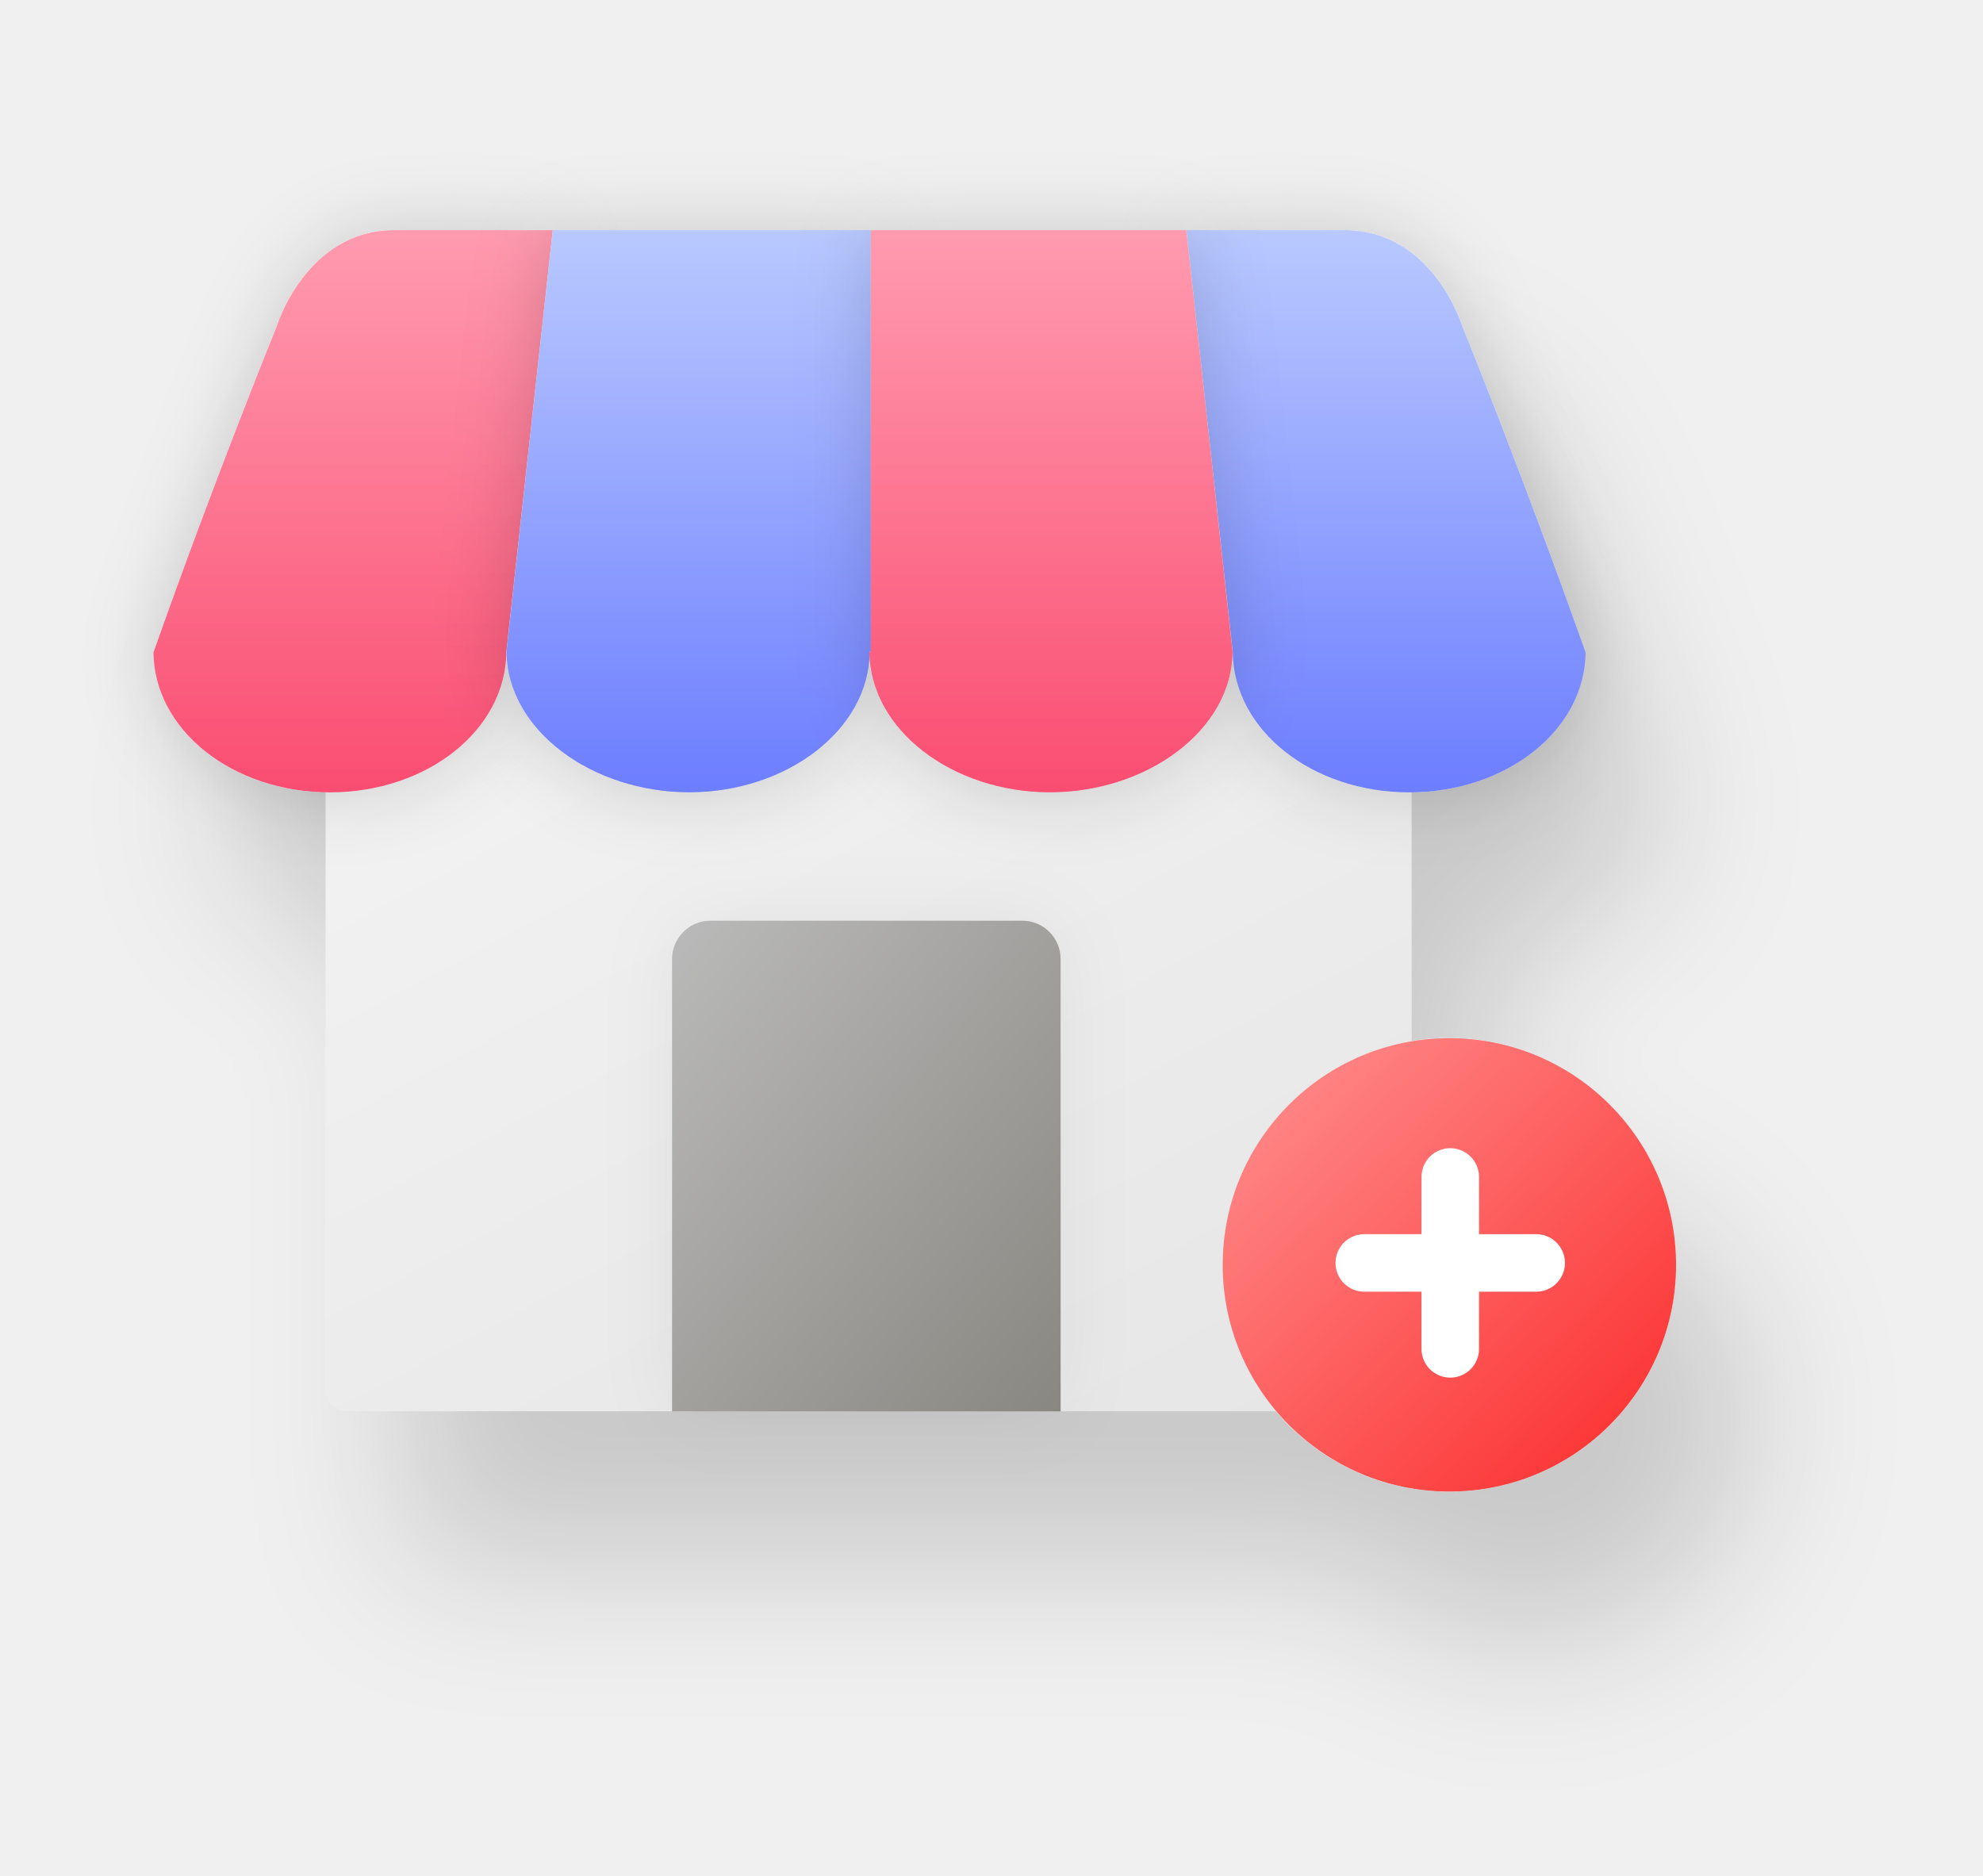
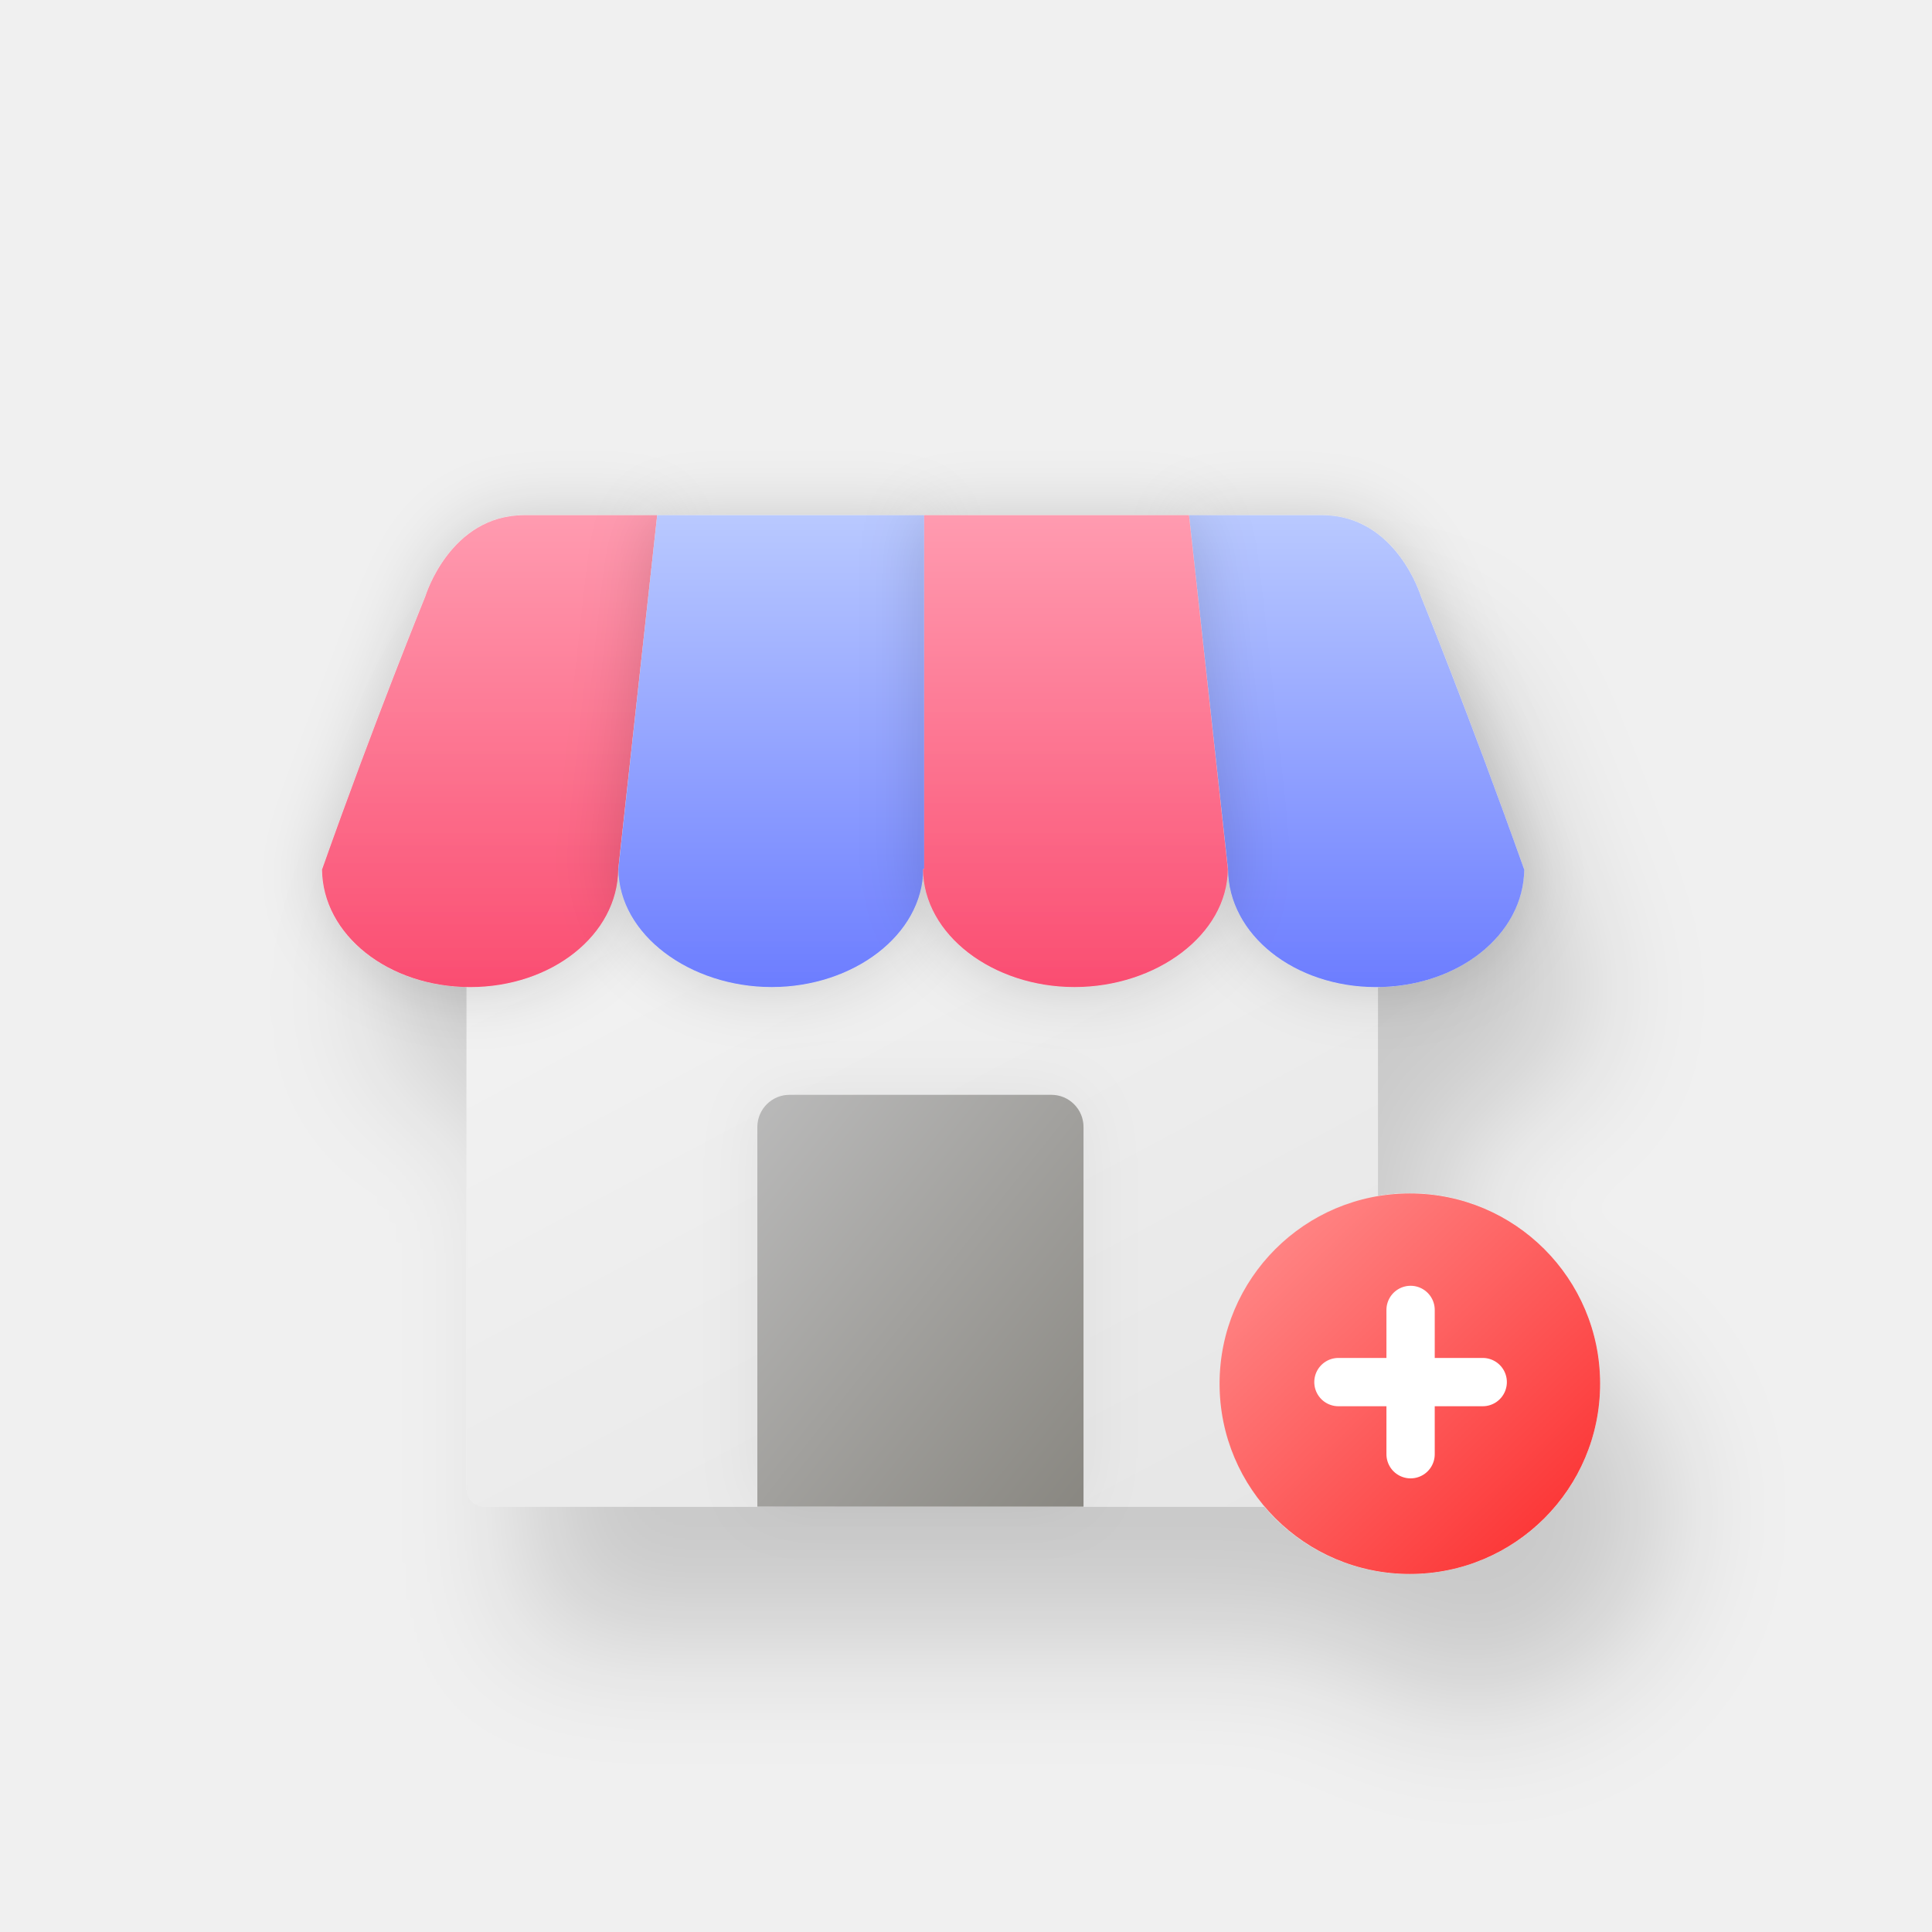
- <svg xmlns="http://www.w3.org/2000/svg" width="51.695" height="48.883" viewBox="0 0 51.695 48.883">
+ <svg xmlns="http://www.w3.org/2000/svg" width="60" height="60" viewBox="0 0 60 60">
  <defs>
    <linearGradient id="linear-gradient" y1="-0.437" x2="1.08" y2="1" gradientUnits="objectBoundingBox">
      <stop offset="0" stop-color="#f7f7f7" />
      <stop offset="1" stop-color="#e5e5e5" />
    </linearGradient>
-     <filter id="합치기_176" x="0" y="4.001" width="51.695" height="44.882" filterUnits="userSpaceOnUse">
+     <filter id="Union_176" x="6" y="14.001" width="51.695" height="44.882" filterUnits="userSpaceOnUse">
      <feOffset dx="2" dy="4" input="SourceAlpha" />
      <feGaussianBlur stdDeviation="2" result="blur" />
      <feFlood flood-opacity="0.161" />
      <feComposite operator="in" in2="blur" />
      <feComposite in="SourceGraphic" />
    </filter>
    <linearGradient id="linear-gradient-3" x1="0.5" x2="0.5" y2="1" gradientUnits="objectBoundingBox">
      <stop offset="0" stop-color="#ff9bb0" />
      <stop offset="1" stop-color="#fa4d71" />
    </linearGradient>
-     <filter id="패스_37921" x="1" y="3" width="16.41" height="20.655" filterUnits="userSpaceOnUse">
+     <filter id="Path_37921" x="7" y="13" width="16.41" height="20.655" filterUnits="userSpaceOnUse">
      <feOffset input="SourceAlpha" />
      <feGaussianBlur stdDeviation="1" result="blur-2" />
      <feFlood flood-opacity="0.161" />
      <feComposite operator="in" in2="blur-2" />
      <feComposite in="SourceGraphic" />
    </filter>
    <linearGradient id="linear-gradient-4" x1="0.5" x2="0.5" y2="1" gradientUnits="objectBoundingBox">
      <stop offset="0" stop-color="#b9c9ff" />
      <stop offset="1" stop-color="#6c7dff" />
    </linearGradient>
-     <filter id="패스_37923" x="10.2" y="3" width="15.501" height="20.655" filterUnits="userSpaceOnUse">
+     <filter id="Path_37923" x="16.2" y="13" width="15.501" height="20.655" filterUnits="userSpaceOnUse">
      <feOffset input="SourceAlpha" />
      <feGaussianBlur stdDeviation="1" result="blur-3" />
      <feFlood flood-opacity="0.161" />
      <feComposite operator="in" in2="blur-3" />
      <feComposite in="SourceGraphic" />
    </filter>
-     <filter id="패스_37925" x="27.923" y="3" width="16.41" height="20.655" filterUnits="userSpaceOnUse">
+     <filter id="Path_37925" x="33.923" y="13" width="16.41" height="20.655" filterUnits="userSpaceOnUse">
      <feOffset input="SourceAlpha" />
      <feGaussianBlur stdDeviation="1" result="blur-4" />
      <feFlood flood-opacity="0.161" />
      <feComposite operator="in" in2="blur-4" />
      <feComposite in="SourceGraphic" />
    </filter>
-     <filter id="패스_37927" x="19.664" y="3" width="15.468" height="20.655" filterUnits="userSpaceOnUse">
+     <filter id="Path_37927" x="25.664" y="13" width="15.468" height="20.655" filterUnits="userSpaceOnUse">
      <feOffset input="SourceAlpha" />
      <feGaussianBlur stdDeviation="1" result="blur-5" />
      <feFlood flood-opacity="0.161" />
      <feComposite operator="in" in2="blur-5" />
      <feComposite in="SourceGraphic" />
    </filter>
    <linearGradient id="linear-gradient-7" x1="0.088" y1="0.079" x2="0.881" y2="0.898" gradientUnits="objectBoundingBox">
      <stop offset="0" stop-color="#ff8989" />
      <stop offset="1" stop-color="#fc3535" />
    </linearGradient>
    <linearGradient id="linear-gradient-8" x2="1" y2="1" gradientUnits="objectBoundingBox">
      <stop offset="0" stop-color="#bababa" />
      <stop offset="1" stop-color="#898781" />
    </linearGradient>
-     <filter id="사각형_20542" x="14.523" y="20.996" width="16.13" height="18.791" filterUnits="userSpaceOnUse">
+     <filter id="Rectangle_20542" x="20.523" y="30.996" width="16.13" height="18.791" filterUnits="userSpaceOnUse">
      <feOffset input="SourceAlpha" />
      <feGaussianBlur stdDeviation="1" result="blur-6" />
      <feFlood flood-opacity="0.051" />
      <feComposite operator="in" in2="blur-6" />
      <feComposite in="SourceGraphic" />
    </filter>
  </defs>
-   <g id="icon" transform="translate(17692 19243)">
-     <rect id="사각형_20384" data-name="사각형 20384" width="40" height="40" transform="translate(-17688 -19243)" fill="none" />
-     <g id="그룹_113125" data-name="그룹 113125" transform="translate(-17688 -19237)">
-       <g id="그룹_112032" data-name="그룹 112032">
-         <g transform="matrix(1, 0, 0, 1, -4, -6)" filter="url(#합치기_176)">
-           <path id="합치기_176-2" data-name="합치기 176" d="M16821.619,7529.335h-24.2a.564.564,0,0,1-.574-.524V7513.2c-2.484-.041-4.486-1.647-4.5-3.666v0h.008c1.627-4.6,3.207-8.478,3.207-8.478s.76-2.509,3.07-2.509h4.127l-1.209,10.954,1.209-10.954h8.289v0h8.219l1.205,10.954h0l-1.2-10.954h4.123c2.311,0,3.07,2.509,3.07,2.509s1.482,3.625,3.205,8.478h.01c-.018,2.029-2.039,3.641-4.541,3.667v6.492a5.984,5.984,0,0,1,.992-.083,5.91,5.91,0,1,1-4.514,9.724Zm8.063-19.8v0Z" transform="translate(-16788.35 -7492.55)" fill="url(#linear-gradient)" />
-         </g>
-         <path id="패스_37917" data-name="패스 37917" d="M127.5,221H100.273a.574.574,0,0,0-.572.539v18.771a.562.562,0,0,0,.572.525h9l.088-11.135a.573.573,0,0,1,.572-.539h8.083a.505.505,0,0,1,.492.539l-.088,11.135h9.08a.493.493,0,0,0,.492-.525V221.539A.505.505,0,0,0,127.5,221" transform="translate(-95.197 -210.046)" fill="url(#linear-gradient)" />
-         <g transform="matrix(1, 0, 0, 1, -4, -6)" filter="url(#패스_37921)">
-           <path id="패스_37921-2" data-name="패스 37921" d="M25.41,15H21.284c-2.31,0-3.071,2.513-3.071,2.513s-1.581,3.877-3.207,8.478H15A.04.04,0,0,1,15,26s0-.009,0-.009h0c.014,2.045,2.068,3.664,4.6,3.664s4.585-1.62,4.6-3.664h0Z" transform="translate(-11 -9)" fill="url(#linear-gradient-3)" />
-         </g>
-         <g transform="matrix(1, 0, 0, 1, -4, -6)" filter="url(#패스_37923)">
-           <path id="패스_37923-2" data-name="패스 37923" d="M189.232,15l-1.207,10.99h0a.057.057,0,0,1,0,.007V25.99h0c.015,2.045,2.23,3.664,4.762,3.664s4.691-1.62,4.706-3.664h.033V15Z" transform="translate(-174.82 -9)" fill="url(#linear-gradient-4)" />
-         </g>
-         <g transform="matrix(1, 0, 0, 1, -4, -6)" filter="url(#패스_37925)">
-           <path id="패스_37925-2" data-name="패스 37925" d="M521.316,15h4.126c2.31,0,3.071,2.513,3.071,2.513s1.48,3.622,3.207,8.478h.007a.037.037,0,0,0,0,.009s0-.009,0-.009h0c-.014,2.045-2.068,3.664-4.6,3.664s-4.585-1.62-4.6-3.664h0Z" transform="translate(-490.39 -9)" fill="url(#linear-gradient-4)" />
-         </g>
-         <g transform="matrix(1, 0, 0, 1, -4, -6)" filter="url(#패스_37927)">
-           <path id="패스_37927-2" data-name="패스 37927" d="M374.265,15l1.207,10.99h0a.061.061,0,0,0,0,.007V25.99h0c-.015,2.045-2.23,3.664-4.762,3.664s-4.691-1.62-4.706-3.664h.037V15Z" transform="translate(-343.34 -9)" fill="url(#linear-gradient-3)" />
-         </g>
-         <g id="그룹_112413" data-name="그룹 112413" transform="translate(27.875 21.063)">
-           <circle id="타원_679" data-name="타원 679" cx="5.909" cy="5.909" r="5.909" transform="translate(0)" fill="url(#linear-gradient-7)" />
-           <line id="선_286" data-name="선 286" x2="4.481" transform="translate(3.691 5.859)" fill="none" stroke="#fff" stroke-linecap="round" stroke-width="1.5" />
-           <line id="선_287" data-name="선 287" x2="4.481" transform="translate(5.932 3.618) rotate(90)" fill="none" stroke="#fff" stroke-linecap="round" stroke-width="1.5" />
-         </g>
-         <g transform="matrix(1, 0, 0, 1, -4, -6)" filter="url(#사각형_20542)">
-           <path id="사각형_20542-2" data-name="사각형 20542" d="M1,0H9.13a1,1,0,0,1,1,1V12.791a0,0,0,0,1,0,0H0a0,0,0,0,1,0,0V1A1,1,0,0,1,1,0Z" transform="translate(17.52 24)" fill="url(#linear-gradient-8)" />
+   <g id="Group_113206" data-name="Group 113206" transform="translate(-1008 -765)">
+     <g id="icon" transform="translate(18706 20018)">
+       <rect id="Rectangle_20384" data-name="Rectangle 20384" width="40" height="40" transform="translate(-17688 -19243)" fill="none" />
+       <g id="Group_113125" data-name="Group 113125" transform="translate(-17688 -19237)">
+         <g id="Group_112032" data-name="Group 112032">
+           <g transform="matrix(1, 0, 0, 1, -10, -16)" filter="url(#Union_176)">
+             <path id="Union_176-2" data-name="Union 176" d="M16821.619,7529.335h-24.2a.564.564,0,0,1-.574-.524V7513.2c-2.484-.041-4.486-1.647-4.5-3.666v0h.008c1.627-4.6,3.207-8.478,3.207-8.478s.76-2.509,3.07-2.509h4.127l-1.209,10.954,1.209-10.954h8.289v0h8.219l1.205,10.954h0l-1.2-10.954h4.123c2.311,0,3.07,2.509,3.07,2.509s1.482,3.625,3.205,8.478h.01c-.018,2.029-2.039,3.641-4.541,3.667v6.492a5.984,5.984,0,0,1,.992-.083,5.91,5.91,0,1,1-4.514,9.724Zm8.063-19.8v0Z" transform="translate(-16782.35 -7482.55)" fill="url(#linear-gradient)" />
+           </g>
+           <path id="Path_37917" data-name="Path 37917" d="M127.5,221H100.273a.574.574,0,0,0-.572.539v18.771a.562.562,0,0,0,.572.525h9l.088-11.135a.573.573,0,0,1,.572-.539h8.083a.505.505,0,0,1,.492.539l-.088,11.135h9.08a.493.493,0,0,0,.492-.525V221.539A.505.505,0,0,0,127.5,221" transform="translate(-95.197 -210.046)" fill="url(#linear-gradient)" />
+           <g transform="matrix(1, 0, 0, 1, -10, -16)" filter="url(#Path_37921)">
+             <path id="Path_37921-2" data-name="Path 37921" d="M25.41,15H21.284c-2.31,0-3.071,2.513-3.071,2.513s-1.581,3.877-3.207,8.478H15A.04.04,0,0,1,15,26s0-.009,0-.009h0c.014,2.045,2.068,3.664,4.6,3.664s4.585-1.62,4.6-3.664h0Z" transform="translate(-5 1)" fill="url(#linear-gradient-3)" />
+           </g>
+           <g transform="matrix(1, 0, 0, 1, -10, -16)" filter="url(#Path_37923)">
+             <path id="Path_37923-2" data-name="Path 37923" d="M189.232,15l-1.207,10.99h0a.057.057,0,0,1,0,.007V25.99h0c.015,2.045,2.23,3.664,4.762,3.664s4.691-1.62,4.706-3.664h.033V15Z" transform="translate(-168.82 1)" fill="url(#linear-gradient-4)" />
+           </g>
+           <g transform="matrix(1, 0, 0, 1, -10, -16)" filter="url(#Path_37925)">
+             <path id="Path_37925-2" data-name="Path 37925" d="M521.316,15h4.126c2.31,0,3.071,2.513,3.071,2.513s1.48,3.622,3.207,8.478h.007a.037.037,0,0,0,0,.009s0-.009,0-.009h0c-.014,2.045-2.068,3.664-4.6,3.664s-4.585-1.62-4.6-3.664h0Z" transform="translate(-484.39 1)" fill="url(#linear-gradient-4)" />
+           </g>
+           <g transform="matrix(1, 0, 0, 1, -10, -16)" filter="url(#Path_37927)">
+             <path id="Path_37927-2" data-name="Path 37927" d="M374.265,15l1.207,10.99h0a.061.061,0,0,0,0,.007V25.99h0c-.015,2.045-2.23,3.664-4.762,3.664s-4.691-1.62-4.706-3.664h.037V15Z" transform="translate(-337.34 1)" fill="url(#linear-gradient-3)" />
+           </g>
+           <g id="Group_112413" data-name="Group 112413" transform="translate(27.875 21.063)">
+             <circle id="Ellipse_679" data-name="Ellipse 679" cx="5.909" cy="5.909" r="5.909" transform="translate(0)" fill="url(#linear-gradient-7)" />
+             <line id="Line_286" data-name="Line 286" x2="4.481" transform="translate(3.691 5.859)" fill="none" stroke="#fff" stroke-linecap="round" stroke-width="1.5" />
+             <line id="Line_287" data-name="Line 287" x2="4.481" transform="translate(5.932 3.618) rotate(90)" fill="none" stroke="#fff" stroke-linecap="round" stroke-width="1.5" />
+           </g>
+           <g transform="matrix(1, 0, 0, 1, -10, -16)" filter="url(#Rectangle_20542)">
+             <path id="Rectangle_20542-2" data-name="Rectangle 20542" d="M1,0H9.13a1,1,0,0,1,1,1V12.791a0,0,0,0,1,0,0H0a0,0,0,0,1,0,0V1A1,1,0,0,1,1,0Z" transform="translate(23.52 34)" fill="url(#linear-gradient-8)" />
+           </g>
        </g>
      </g>
    </g>
+     <rect id="Rectangle_20652" data-name="Rectangle 20652" width="60" height="60" transform="translate(1008 765)" opacity="0" />
  </g>
</svg>
